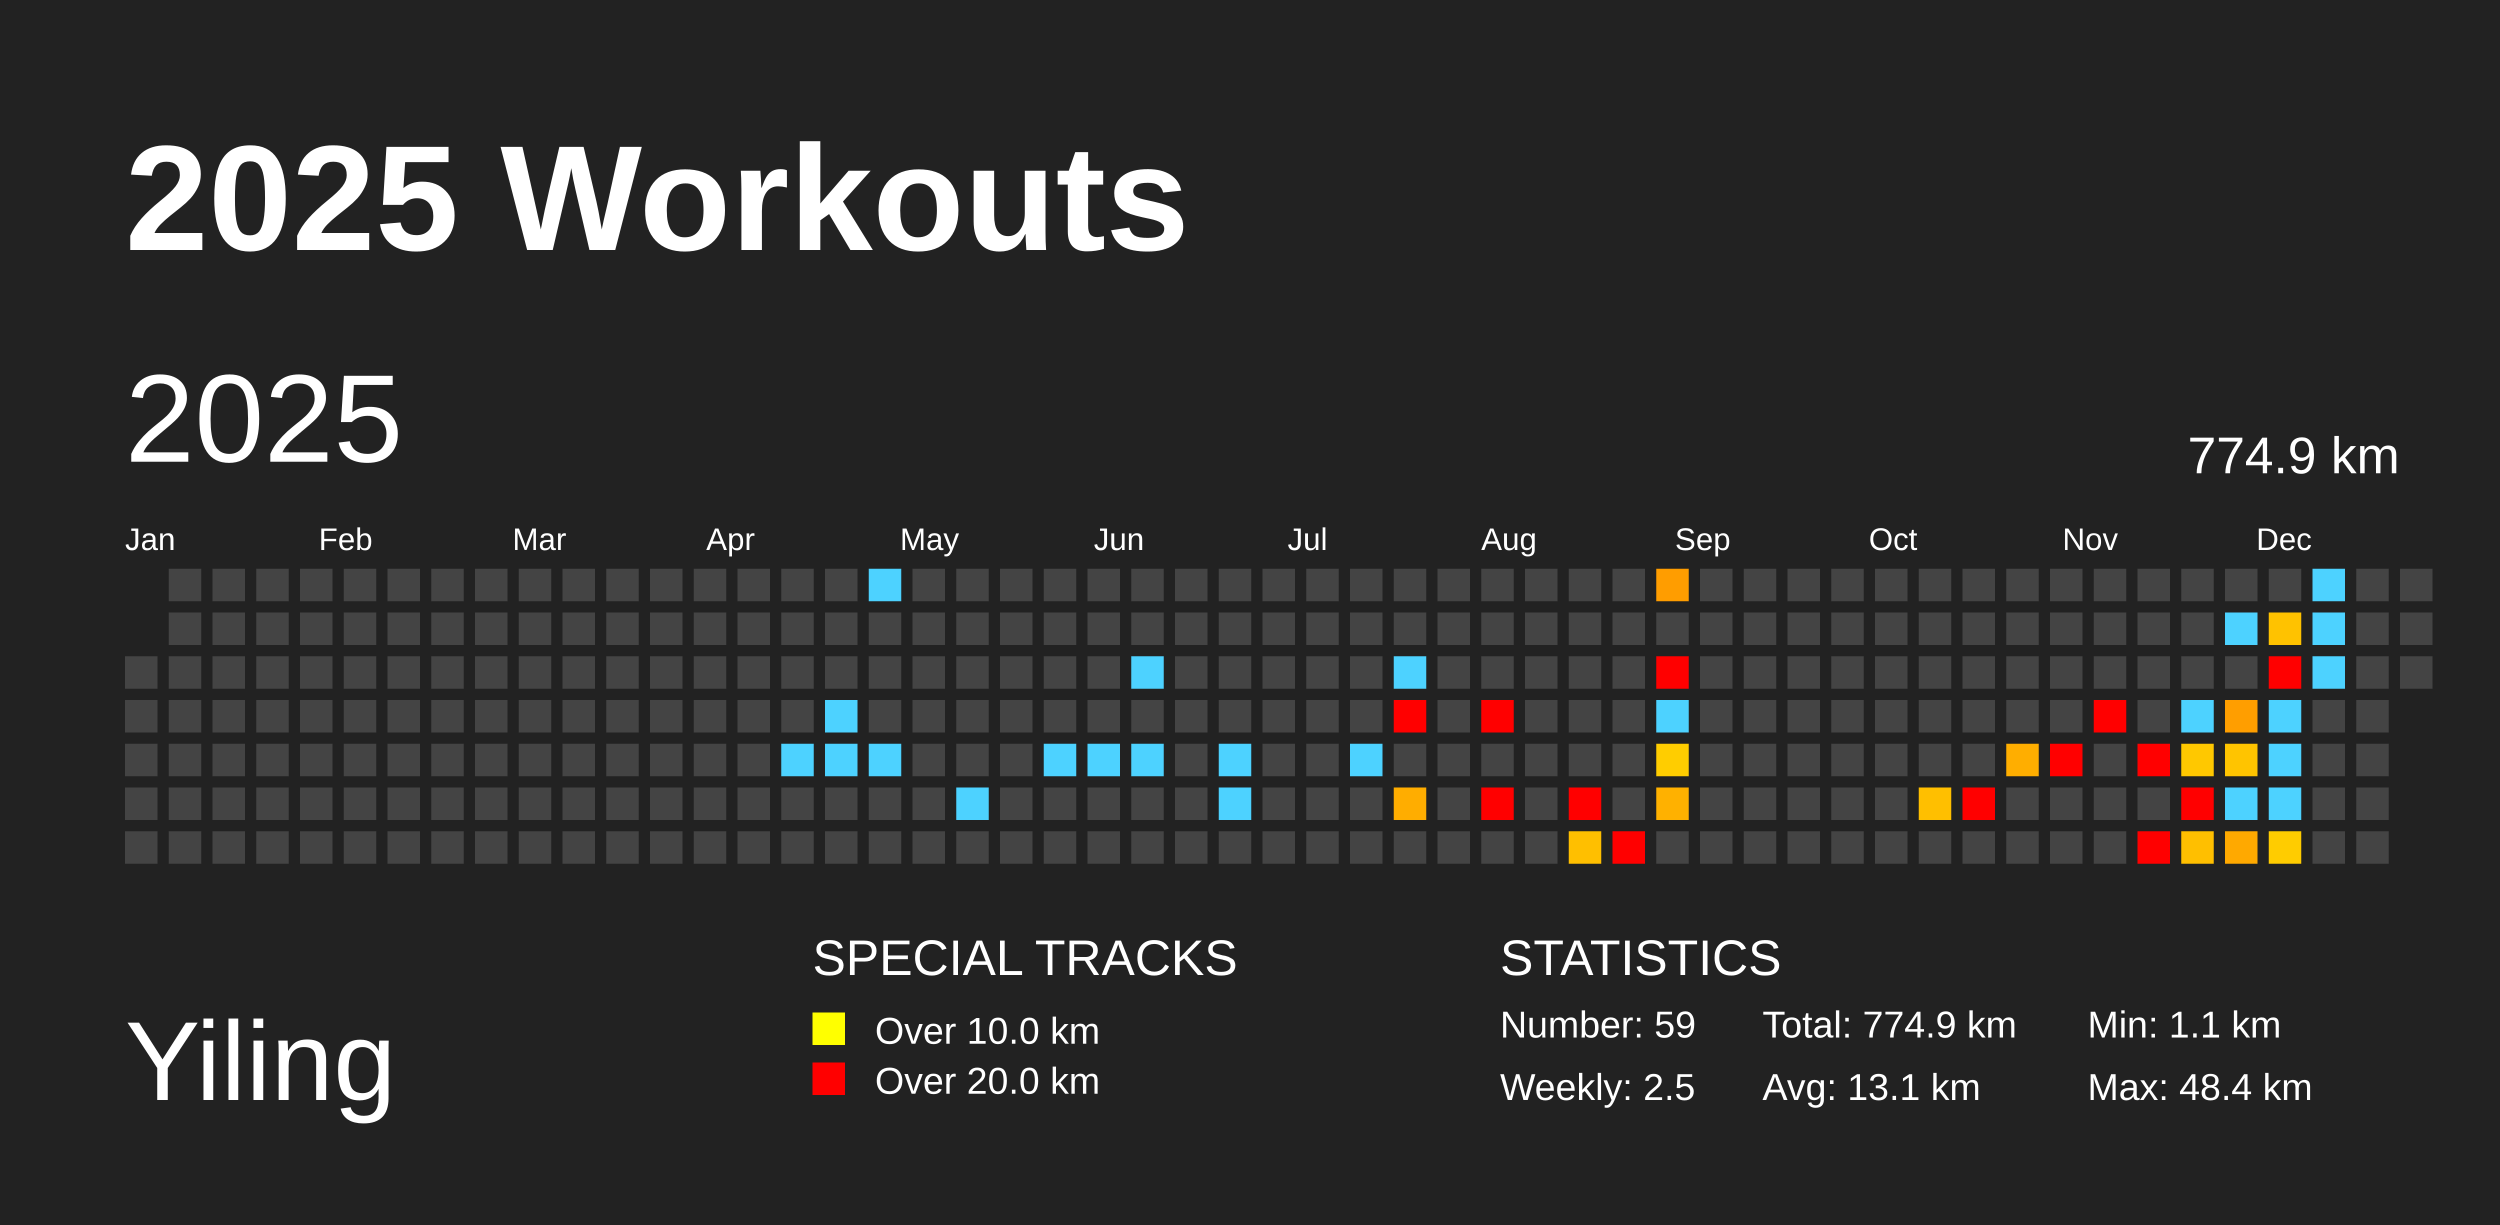
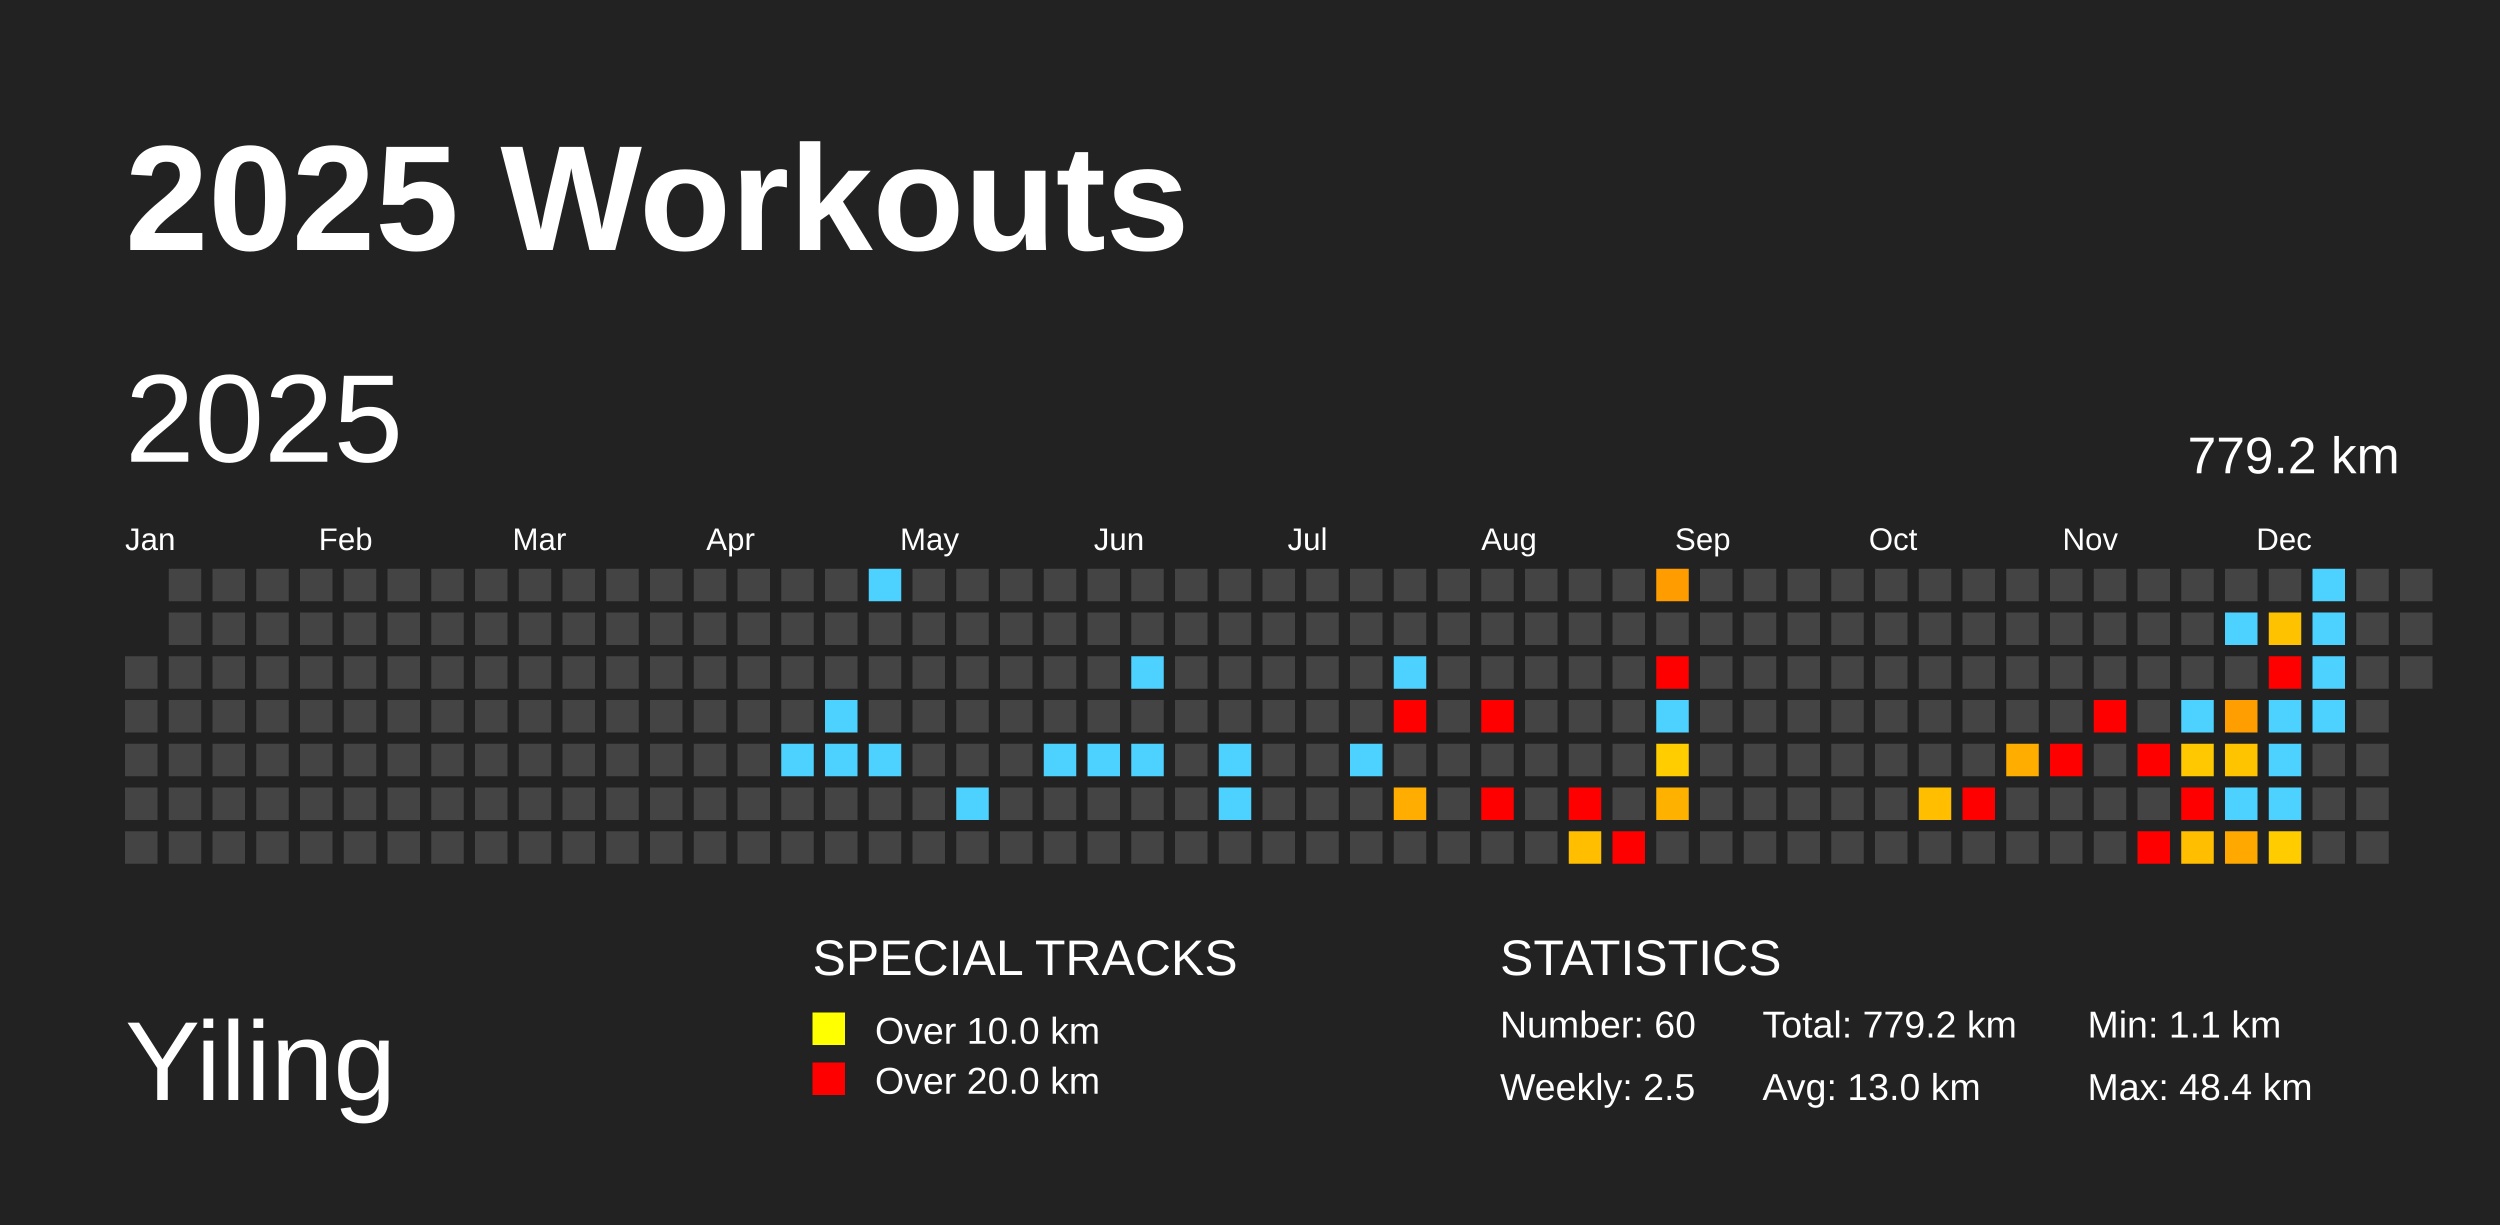
<svg xmlns="http://www.w3.org/2000/svg" baseProfile="full" height="98mm" version="1.1" viewBox="0,0,200,98" width="200mm">
  <defs />
  <rect fill="#222222" height="98" width="200" x="0" y="0" />
  <text fill="#FFFFFF" style="font-size:12px; font-family:Arial; font-weight:bold;" x="10" y="20">2025 Workouts</text>
  <text fill="#FFFFFF" style="font-size:9px; font-family:Arial" x="10" y="88">Yiling</text>
  <text fill="#FFFFFF" style="font-size:4px; font-family:Arial" x="65" y="78">SPECIAL TRACKS</text>
  <rect fill="yellow" height="2.6" width="2.6" x="65" y="81" />
  <text fill="#FFFFFF" style="font-size:3px; font-family:Arial" x="70" y="83.5">Over 10.0 km</text>
  <rect fill="red" height="2.6" width="2.6" x="65" y="85" />
  <text fill="#FFFFFF" style="font-size:3px; font-family:Arial" x="70" y="87.5">Over 20.0 km</text>
  <text fill="#FFFFFF" style="font-size:4px; font-family:Arial" x="120" y="78">STATISTICS</text>
-   <text fill="#FFFFFF" style="font-size:3px; font-family:Arial" x="120" y="83">Number: 59</text>
+   <text fill="#FFFFFF" style="font-size:3px; font-family:Arial" x="120" y="83">Number: 60</text>
  <text fill="#FFFFFF" style="font-size:3px; font-family:Arial" x="120" y="88">Weekly: 2.5</text>
-   <text fill="#FFFFFF" style="font-size:3px; font-family:Arial" x="141" y="83">Total: 774.9 km</text>
-   <text fill="#FFFFFF" style="font-size:3px; font-family:Arial" x="141" y="88">Avg: 13.1 km</text>
+   <text fill="#FFFFFF" style="font-size:3px; font-family:Arial" x="141" y="83">Total: 779.2 km</text>
+   <text fill="#FFFFFF" style="font-size:3px; font-family:Arial" x="141" y="88">Avg: 13.0 km</text>
  <text fill="#FFFFFF" style="font-size:3px; font-family:Arial" x="167" y="83">Min: 1.1 km</text>
  <text fill="#FFFFFF" style="font-size:3px; font-family:Arial" x="167" y="88">Max: 48.4 km</text>
  <text dominant-baseline="hanging" fill="#FFFFFF" style="font-size:10.0px; font-family:Arial;" x="10" y="30">2025</text>
-   <text dominant-baseline="hanging" fill="#FFFFFF" style="font-size:4.125px; font-family:Arial;" x="175" y="35">774.9 km</text>
+   <text dominant-baseline="hanging" fill="#FFFFFF" style="font-size:4.125px; font-family:Arial;" x="175" y="35">779.2 km</text>
  <text fill="#FFFFFF" style="font-size:2.5px; font-family:Arial" x="10.0" y="44">Jan</text>
  <text fill="#FFFFFF" style="font-size:2.5px; font-family:Arial" x="25.5" y="44">Feb</text>
  <text fill="#FFFFFF" style="font-size:2.5px; font-family:Arial" x="41.0" y="44">Mar</text>
  <text fill="#FFFFFF" style="font-size:2.5px; font-family:Arial" x="56.5" y="44">Apr</text>
  <text fill="#FFFFFF" style="font-size:2.5px; font-family:Arial" x="72.0" y="44">May</text>
  <text fill="#FFFFFF" style="font-size:2.5px; font-family:Arial" x="87.5" y="44">Jun</text>
  <text fill="#FFFFFF" style="font-size:2.5px; font-family:Arial" x="103.0" y="44">Jul</text>
  <text fill="#FFFFFF" style="font-size:2.5px; font-family:Arial" x="118.5" y="44">Aug</text>
  <text fill="#FFFFFF" style="font-size:2.5px; font-family:Arial" x="134.0" y="44">Sep</text>
  <text fill="#FFFFFF" style="font-size:2.5px; font-family:Arial" x="149.5" y="44">Oct</text>
  <text fill="#FFFFFF" style="font-size:2.5px; font-family:Arial" x="165.0" y="44">Nov</text>
  <text fill="#FFFFFF" style="font-size:2.5px; font-family:Arial" x="180.5" y="44">Dec</text>
  <rect fill="#444444" height="2.6" width="2.6" x="10.0" y="52.5" />
  <rect fill="#444444" height="2.6" width="2.6" x="10.0" y="56.0" />
  <rect fill="#444444" height="2.6" width="2.6" x="10.0" y="59.5" />
  <rect fill="#444444" height="2.6" width="2.6" x="10.0" y="63.0" />
  <rect fill="#444444" height="2.6" width="2.6" x="10.0" y="66.5" />
  <rect fill="#444444" height="2.6" width="2.6" x="13.5" y="45.5" />
  <rect fill="#444444" height="2.6" width="2.6" x="13.5" y="49.0" />
  <rect fill="#444444" height="2.6" width="2.6" x="13.5" y="52.5" />
  <rect fill="#444444" height="2.6" width="2.6" x="13.5" y="56.0" />
  <rect fill="#444444" height="2.6" width="2.6" x="13.5" y="59.5" />
  <rect fill="#444444" height="2.6" width="2.6" x="13.5" y="63.0" />
  <rect fill="#444444" height="2.6" width="2.6" x="13.5" y="66.5" />
  <rect fill="#444444" height="2.6" width="2.6" x="17.0" y="45.5" />
  <rect fill="#444444" height="2.6" width="2.6" x="17.0" y="49.0" />
  <rect fill="#444444" height="2.6" width="2.6" x="17.0" y="52.5" />
  <rect fill="#444444" height="2.6" width="2.6" x="17.0" y="56.0" />
  <rect fill="#444444" height="2.6" width="2.6" x="17.0" y="59.5" />
  <rect fill="#444444" height="2.6" width="2.6" x="17.0" y="63.0" />
  <rect fill="#444444" height="2.6" width="2.6" x="17.0" y="66.5" />
  <rect fill="#444444" height="2.6" width="2.6" x="20.5" y="45.5" />
  <rect fill="#444444" height="2.6" width="2.6" x="20.5" y="49.0" />
  <rect fill="#444444" height="2.6" width="2.6" x="20.5" y="52.5" />
  <rect fill="#444444" height="2.6" width="2.6" x="20.5" y="56.0" />
  <rect fill="#444444" height="2.6" width="2.6" x="20.5" y="59.5" />
  <rect fill="#444444" height="2.6" width="2.6" x="20.5" y="63.0" />
  <rect fill="#444444" height="2.6" width="2.6" x="20.5" y="66.5" />
  <rect fill="#444444" height="2.6" width="2.6" x="24.0" y="45.5" />
  <rect fill="#444444" height="2.6" width="2.6" x="24.0" y="49.0" />
  <rect fill="#444444" height="2.6" width="2.6" x="24.0" y="52.5" />
  <rect fill="#444444" height="2.6" width="2.6" x="24.0" y="56.0" />
  <rect fill="#444444" height="2.6" width="2.6" x="24.0" y="59.5" />
  <rect fill="#444444" height="2.6" width="2.6" x="24.0" y="63.0" />
  <rect fill="#444444" height="2.6" width="2.6" x="24.0" y="66.5" />
  <rect fill="#444444" height="2.6" width="2.6" x="27.5" y="45.5" />
  <rect fill="#444444" height="2.6" width="2.6" x="27.5" y="49.0" />
  <rect fill="#444444" height="2.6" width="2.6" x="27.5" y="52.5" />
  <rect fill="#444444" height="2.6" width="2.6" x="27.5" y="56.0" />
  <rect fill="#444444" height="2.6" width="2.6" x="27.5" y="59.5" />
  <rect fill="#444444" height="2.6" width="2.6" x="27.5" y="63.0" />
  <rect fill="#444444" height="2.6" width="2.6" x="27.5" y="66.5" />
  <rect fill="#444444" height="2.6" width="2.6" x="31.0" y="45.5" />
  <rect fill="#444444" height="2.6" width="2.6" x="31.0" y="49.0" />
  <rect fill="#444444" height="2.6" width="2.6" x="31.0" y="52.5" />
  <rect fill="#444444" height="2.6" width="2.6" x="31.0" y="56.0" />
  <rect fill="#444444" height="2.6" width="2.6" x="31.0" y="59.5" />
  <rect fill="#444444" height="2.6" width="2.6" x="31.0" y="63.0" />
  <rect fill="#444444" height="2.6" width="2.6" x="31.0" y="66.5" />
  <rect fill="#444444" height="2.6" width="2.6" x="34.5" y="45.5" />
  <rect fill="#444444" height="2.6" width="2.6" x="34.5" y="49.0" />
  <rect fill="#444444" height="2.6" width="2.6" x="34.5" y="52.5" />
  <rect fill="#444444" height="2.6" width="2.6" x="34.5" y="56.0" />
  <rect fill="#444444" height="2.6" width="2.6" x="34.5" y="59.5" />
  <rect fill="#444444" height="2.6" width="2.6" x="34.5" y="63.0" />
  <rect fill="#444444" height="2.6" width="2.6" x="34.5" y="66.5" />
  <rect fill="#444444" height="2.6" width="2.6" x="38.0" y="45.5" />
  <rect fill="#444444" height="2.6" width="2.6" x="38.0" y="49.0" />
  <rect fill="#444444" height="2.6" width="2.6" x="38.0" y="52.5" />
  <rect fill="#444444" height="2.6" width="2.6" x="38.0" y="56.0" />
  <rect fill="#444444" height="2.6" width="2.6" x="38.0" y="59.5" />
  <rect fill="#444444" height="2.6" width="2.6" x="38.0" y="63.0" />
  <rect fill="#444444" height="2.6" width="2.6" x="38.0" y="66.5" />
  <rect fill="#444444" height="2.6" width="2.6" x="41.5" y="45.5" />
  <rect fill="#444444" height="2.6" width="2.6" x="41.5" y="49.0" />
  <rect fill="#444444" height="2.6" width="2.6" x="41.5" y="52.5" />
  <rect fill="#444444" height="2.6" width="2.6" x="41.5" y="56.0" />
  <rect fill="#444444" height="2.6" width="2.6" x="41.5" y="59.5" />
  <rect fill="#444444" height="2.6" width="2.6" x="41.5" y="63.0" />
  <rect fill="#444444" height="2.6" width="2.6" x="41.5" y="66.5" />
  <rect fill="#444444" height="2.6" width="2.6" x="45.0" y="45.5" />
  <rect fill="#444444" height="2.6" width="2.6" x="45.0" y="49.0" />
  <rect fill="#444444" height="2.6" width="2.6" x="45.0" y="52.5" />
  <rect fill="#444444" height="2.6" width="2.6" x="45.0" y="56.0" />
  <rect fill="#444444" height="2.6" width="2.6" x="45.0" y="59.5" />
  <rect fill="#444444" height="2.6" width="2.6" x="45.0" y="63.0" />
  <rect fill="#444444" height="2.6" width="2.6" x="45.0" y="66.5" />
  <rect fill="#444444" height="2.6" width="2.6" x="48.5" y="45.5" />
  <rect fill="#444444" height="2.6" width="2.6" x="48.5" y="49.0" />
  <rect fill="#444444" height="2.6" width="2.6" x="48.5" y="52.5" />
  <rect fill="#444444" height="2.6" width="2.6" x="48.5" y="56.0" />
  <rect fill="#444444" height="2.6" width="2.6" x="48.5" y="59.5" />
  <rect fill="#444444" height="2.6" width="2.6" x="48.5" y="63.0" />
  <rect fill="#444444" height="2.6" width="2.6" x="48.5" y="66.5" />
  <rect fill="#444444" height="2.6" width="2.6" x="52.0" y="45.5" />
  <rect fill="#444444" height="2.6" width="2.6" x="52.0" y="49.0" />
  <rect fill="#444444" height="2.6" width="2.6" x="52.0" y="52.5" />
  <rect fill="#444444" height="2.6" width="2.6" x="52.0" y="56.0" />
  <rect fill="#444444" height="2.6" width="2.6" x="52.0" y="59.5" />
  <rect fill="#444444" height="2.6" width="2.6" x="52.0" y="63.0" />
  <rect fill="#444444" height="2.6" width="2.6" x="52.0" y="66.5" />
  <rect fill="#444444" height="2.6" width="2.6" x="55.5" y="45.5" />
  <rect fill="#444444" height="2.6" width="2.6" x="55.5" y="49.0" />
  <rect fill="#444444" height="2.6" width="2.6" x="55.5" y="52.5" />
  <rect fill="#444444" height="2.6" width="2.6" x="55.5" y="56.0" />
  <rect fill="#444444" height="2.6" width="2.6" x="55.5" y="59.5" />
  <rect fill="#444444" height="2.6" width="2.6" x="55.5" y="63.0" />
  <rect fill="#444444" height="2.6" width="2.6" x="55.5" y="66.5" />
  <rect fill="#444444" height="2.6" width="2.6" x="59.0" y="45.5" />
  <rect fill="#444444" height="2.6" width="2.6" x="59.0" y="49.0" />
  <rect fill="#444444" height="2.6" width="2.6" x="59.0" y="52.5" />
  <rect fill="#444444" height="2.6" width="2.6" x="59.0" y="56.0" />
  <rect fill="#444444" height="2.6" width="2.6" x="59.0" y="59.5" />
  <rect fill="#444444" height="2.6" width="2.6" x="59.0" y="63.0" />
  <rect fill="#444444" height="2.6" width="2.6" x="59.0" y="66.5" />
  <rect fill="#444444" height="2.6" width="2.6" x="62.5" y="45.5" />
  <rect fill="#444444" height="2.6" width="2.6" x="62.5" y="49.0" />
  <rect fill="#444444" height="2.6" width="2.6" x="62.5" y="52.5" />
  <rect fill="#444444" height="2.6" width="2.6" x="62.5" y="56.0" />
  <rect fill="#4dd2ff" height="2.6" width="2.6" x="62.5" y="59.5" />
  <rect fill="#444444" height="2.6" width="2.6" x="62.5" y="63.0" />
  <rect fill="#444444" height="2.6" width="2.6" x="62.5" y="66.5" />
  <rect fill="#444444" height="2.6" width="2.6" x="66.0" y="45.5" />
  <rect fill="#444444" height="2.6" width="2.6" x="66.0" y="49.0" />
  <rect fill="#444444" height="2.6" width="2.6" x="66.0" y="52.5" />
  <rect fill="#4dd2ff" height="2.6" width="2.6" x="66.0" y="56.0" />
  <rect fill="#4dd2ff" height="2.6" width="2.6" x="66.0" y="59.5" />
  <rect fill="#444444" height="2.6" width="2.6" x="66.0" y="63.0" />
  <rect fill="#444444" height="2.6" width="2.6" x="66.0" y="66.5" />
  <rect fill="#4dd2ff" height="2.6" width="2.6" x="69.5" y="45.5" />
  <rect fill="#444444" height="2.6" width="2.6" x="69.5" y="49.0" />
  <rect fill="#444444" height="2.6" width="2.6" x="69.5" y="52.5" />
  <rect fill="#444444" height="2.6" width="2.6" x="69.5" y="56.0" />
  <rect fill="#4dd2ff" height="2.6" width="2.6" x="69.5" y="59.5" />
  <rect fill="#444444" height="2.6" width="2.6" x="69.5" y="63.0" />
  <rect fill="#444444" height="2.6" width="2.6" x="69.5" y="66.5" />
  <rect fill="#444444" height="2.6" width="2.6" x="73.0" y="45.5" />
  <rect fill="#444444" height="2.6" width="2.6" x="73.0" y="49.0" />
  <rect fill="#444444" height="2.6" width="2.6" x="73.0" y="52.5" />
  <rect fill="#444444" height="2.6" width="2.6" x="73.0" y="56.0" />
  <rect fill="#444444" height="2.6" width="2.6" x="73.0" y="59.5" />
  <rect fill="#444444" height="2.6" width="2.6" x="73.0" y="63.0" />
  <rect fill="#444444" height="2.6" width="2.6" x="73.0" y="66.5" />
  <rect fill="#444444" height="2.6" width="2.6" x="76.5" y="45.5" />
  <rect fill="#444444" height="2.6" width="2.6" x="76.5" y="49.0" />
  <rect fill="#444444" height="2.6" width="2.6" x="76.5" y="52.5" />
  <rect fill="#444444" height="2.6" width="2.6" x="76.5" y="56.0" />
  <rect fill="#444444" height="2.6" width="2.6" x="76.5" y="59.5" />
  <rect fill="#4dd2ff" height="2.6" width="2.6" x="76.5" y="63.0" />
  <rect fill="#444444" height="2.6" width="2.6" x="76.5" y="66.5" />
  <rect fill="#444444" height="2.6" width="2.6" x="80.0" y="45.5" />
  <rect fill="#444444" height="2.6" width="2.6" x="80.0" y="49.0" />
  <rect fill="#444444" height="2.6" width="2.6" x="80.0" y="52.5" />
  <rect fill="#444444" height="2.6" width="2.6" x="80.0" y="56.0" />
  <rect fill="#444444" height="2.6" width="2.6" x="80.0" y="59.5" />
  <rect fill="#444444" height="2.6" width="2.6" x="80.0" y="63.0" />
  <rect fill="#444444" height="2.6" width="2.6" x="80.0" y="66.5" />
  <rect fill="#444444" height="2.6" width="2.6" x="83.5" y="45.5" />
  <rect fill="#444444" height="2.6" width="2.6" x="83.5" y="49.0" />
  <rect fill="#444444" height="2.6" width="2.6" x="83.5" y="52.5" />
  <rect fill="#444444" height="2.6" width="2.6" x="83.5" y="56.0" />
  <rect fill="#4dd2ff" height="2.6" width="2.6" x="83.5" y="59.5" />
  <rect fill="#444444" height="2.6" width="2.6" x="83.5" y="63.0" />
  <rect fill="#444444" height="2.6" width="2.6" x="83.5" y="66.5" />
  <rect fill="#444444" height="2.6" width="2.6" x="87.0" y="45.5" />
  <rect fill="#444444" height="2.6" width="2.6" x="87.0" y="49.0" />
  <rect fill="#444444" height="2.6" width="2.6" x="87.0" y="52.5" />
  <rect fill="#444444" height="2.6" width="2.6" x="87.0" y="56.0" />
  <rect fill="#4dd2ff" height="2.6" width="2.6" x="87.0" y="59.5" />
  <rect fill="#444444" height="2.6" width="2.6" x="87.0" y="63.0" />
  <rect fill="#444444" height="2.6" width="2.6" x="87.0" y="66.5" />
  <rect fill="#444444" height="2.6" width="2.6" x="90.5" y="45.5" />
  <rect fill="#444444" height="2.6" width="2.6" x="90.5" y="49.0" />
  <rect fill="#4dd2ff" height="2.6" width="2.6" x="90.5" y="52.5" />
  <rect fill="#444444" height="2.6" width="2.6" x="90.5" y="56.0" />
  <rect fill="#4dd2ff" height="2.6" width="2.6" x="90.5" y="59.5" />
  <rect fill="#444444" height="2.6" width="2.6" x="90.5" y="63.0" />
  <rect fill="#444444" height="2.6" width="2.6" x="90.5" y="66.5" />
  <rect fill="#444444" height="2.6" width="2.6" x="94.0" y="45.5" />
  <rect fill="#444444" height="2.6" width="2.6" x="94.0" y="49.0" />
  <rect fill="#444444" height="2.6" width="2.6" x="94.0" y="52.5" />
  <rect fill="#444444" height="2.6" width="2.6" x="94.0" y="56.0" />
  <rect fill="#444444" height="2.6" width="2.6" x="94.0" y="59.5" />
  <rect fill="#444444" height="2.6" width="2.6" x="94.0" y="63.0" />
  <rect fill="#444444" height="2.6" width="2.6" x="94.0" y="66.5" />
  <rect fill="#444444" height="2.6" width="2.6" x="97.5" y="45.5" />
  <rect fill="#444444" height="2.6" width="2.6" x="97.5" y="49.0" />
  <rect fill="#444444" height="2.6" width="2.6" x="97.5" y="52.5" />
  <rect fill="#444444" height="2.6" width="2.6" x="97.5" y="56.0" />
  <rect fill="#4dd2ff" height="2.6" width="2.6" x="97.5" y="59.5" />
  <rect fill="#4dd2ff" height="2.6" width="2.6" x="97.5" y="63.0" />
  <rect fill="#444444" height="2.6" width="2.6" x="97.5" y="66.5" />
  <rect fill="#444444" height="2.6" width="2.6" x="101.0" y="45.5" />
  <rect fill="#444444" height="2.6" width="2.6" x="101.0" y="49.0" />
  <rect fill="#444444" height="2.6" width="2.6" x="101.0" y="52.5" />
  <rect fill="#444444" height="2.6" width="2.6" x="101.0" y="56.0" />
  <rect fill="#444444" height="2.6" width="2.6" x="101.0" y="59.5" />
  <rect fill="#444444" height="2.6" width="2.6" x="101.0" y="63.0" />
  <rect fill="#444444" height="2.6" width="2.6" x="101.0" y="66.5" />
  <rect fill="#444444" height="2.6" width="2.6" x="104.5" y="45.5" />
  <rect fill="#444444" height="2.6" width="2.6" x="104.5" y="49.0" />
  <rect fill="#444444" height="2.6" width="2.6" x="104.5" y="52.5" />
  <rect fill="#444444" height="2.6" width="2.6" x="104.5" y="56.0" />
  <rect fill="#444444" height="2.6" width="2.6" x="104.5" y="59.5" />
  <rect fill="#444444" height="2.6" width="2.6" x="104.5" y="63.0" />
  <rect fill="#444444" height="2.6" width="2.6" x="104.5" y="66.5" />
  <rect fill="#444444" height="2.6" width="2.6" x="108.0" y="45.5" />
  <rect fill="#444444" height="2.6" width="2.6" x="108.0" y="49.0" />
  <rect fill="#444444" height="2.6" width="2.6" x="108.0" y="52.5" />
  <rect fill="#444444" height="2.6" width="2.6" x="108.0" y="56.0" />
  <rect fill="#4dd2ff" height="2.6" width="2.6" x="108.0" y="59.5" />
  <rect fill="#444444" height="2.6" width="2.6" x="108.0" y="63.0" />
  <rect fill="#444444" height="2.6" width="2.6" x="108.0" y="66.5" />
  <rect fill="#444444" height="2.6" width="2.6" x="111.5" y="45.5" />
  <rect fill="#444444" height="2.6" width="2.6" x="111.5" y="49.0" />
  <rect fill="#4dd2ff" height="2.6" width="2.6" x="111.5" y="52.5" />
  <rect fill="red" height="2.6" width="2.6" x="111.5" y="56.0" />
  <rect fill="#444444" height="2.6" width="2.6" x="111.5" y="59.5" />
  <rect fill="#ffad00" height="2.6" width="2.6" x="111.5" y="63.0" />
  <rect fill="#444444" height="2.6" width="2.6" x="111.5" y="66.5" />
  <rect fill="#444444" height="2.6" width="2.6" x="115.0" y="45.5" />
  <rect fill="#444444" height="2.6" width="2.6" x="115.0" y="49.0" />
  <rect fill="#444444" height="2.6" width="2.6" x="115.0" y="52.5" />
  <rect fill="#444444" height="2.6" width="2.6" x="115.0" y="56.0" />
  <rect fill="#444444" height="2.6" width="2.6" x="115.0" y="59.5" />
  <rect fill="#444444" height="2.6" width="2.6" x="115.0" y="63.0" />
  <rect fill="#444444" height="2.6" width="2.6" x="115.0" y="66.5" />
  <rect fill="#444444" height="2.6" width="2.6" x="118.5" y="45.5" />
  <rect fill="#444444" height="2.6" width="2.6" x="118.5" y="49.0" />
  <rect fill="#444444" height="2.6" width="2.6" x="118.5" y="52.5" />
  <rect fill="red" height="2.6" width="2.6" x="118.5" y="56.0" />
  <rect fill="#444444" height="2.6" width="2.6" x="118.5" y="59.5" />
  <rect fill="red" height="2.6" width="2.6" x="118.5" y="63.0" />
  <rect fill="#444444" height="2.6" width="2.6" x="118.5" y="66.5" />
  <rect fill="#444444" height="2.6" width="2.6" x="122.0" y="45.5" />
  <rect fill="#444444" height="2.6" width="2.6" x="122.0" y="49.0" />
  <rect fill="#444444" height="2.6" width="2.6" x="122.0" y="52.5" />
  <rect fill="#444444" height="2.6" width="2.6" x="122.0" y="56.0" />
  <rect fill="#444444" height="2.6" width="2.6" x="122.0" y="59.5" />
  <rect fill="#444444" height="2.6" width="2.6" x="122.0" y="63.0" />
  <rect fill="#444444" height="2.6" width="2.6" x="122.0" y="66.5" />
  <rect fill="#444444" height="2.6" width="2.6" x="125.5" y="45.5" />
  <rect fill="#444444" height="2.6" width="2.6" x="125.5" y="49.0" />
  <rect fill="#444444" height="2.6" width="2.6" x="125.5" y="52.5" />
  <rect fill="#444444" height="2.6" width="2.6" x="125.5" y="56.0" />
  <rect fill="#444444" height="2.6" width="2.6" x="125.5" y="59.5" />
  <rect fill="red" height="2.6" width="2.6" x="125.5" y="63.0" />
  <rect fill="#ffbf00" height="2.6" width="2.6" x="125.5" y="66.5" />
  <rect fill="#444444" height="2.6" width="2.6" x="129.0" y="45.5" />
  <rect fill="#444444" height="2.6" width="2.6" x="129.0" y="49.0" />
  <rect fill="#444444" height="2.6" width="2.6" x="129.0" y="52.5" />
  <rect fill="#444444" height="2.6" width="2.6" x="129.0" y="56.0" />
  <rect fill="#444444" height="2.6" width="2.6" x="129.0" y="59.5" />
  <rect fill="#444444" height="2.6" width="2.6" x="129.0" y="63.0" />
  <rect fill="red" height="2.6" width="2.6" x="129.0" y="66.5" />
  <rect fill="#ff9d00" height="2.6" width="2.6" x="132.5" y="45.5" />
  <rect fill="#444444" height="2.6" width="2.6" x="132.5" y="49.0" />
  <rect fill="red" height="2.6" width="2.6" x="132.5" y="52.5" />
  <rect fill="#4dd2ff" height="2.6" width="2.6" x="132.5" y="56.0" />
  <rect fill="#ffcd00" height="2.6" width="2.6" x="132.5" y="59.5" />
  <rect fill="#ffb100" height="2.6" width="2.6" x="132.5" y="63.0" />
  <rect fill="#444444" height="2.6" width="2.6" x="132.5" y="66.5" />
  <rect fill="#444444" height="2.6" width="2.6" x="136.0" y="45.5" />
  <rect fill="#444444" height="2.6" width="2.6" x="136.0" y="49.0" />
  <rect fill="#444444" height="2.6" width="2.6" x="136.0" y="52.5" />
  <rect fill="#444444" height="2.6" width="2.6" x="136.0" y="56.0" />
  <rect fill="#444444" height="2.6" width="2.6" x="136.0" y="59.5" />
  <rect fill="#444444" height="2.6" width="2.6" x="136.0" y="63.0" />
  <rect fill="#444444" height="2.6" width="2.6" x="136.0" y="66.5" />
  <rect fill="#444444" height="2.6" width="2.6" x="139.5" y="45.5" />
  <rect fill="#444444" height="2.6" width="2.6" x="139.5" y="49.0" />
  <rect fill="#444444" height="2.6" width="2.6" x="139.5" y="52.5" />
  <rect fill="#444444" height="2.6" width="2.6" x="139.5" y="56.0" />
  <rect fill="#444444" height="2.6" width="2.6" x="139.5" y="59.5" />
  <rect fill="#444444" height="2.6" width="2.6" x="139.5" y="63.0" />
  <rect fill="#444444" height="2.6" width="2.6" x="139.5" y="66.5" />
  <rect fill="#444444" height="2.6" width="2.6" x="143.0" y="45.5" />
  <rect fill="#444444" height="2.6" width="2.6" x="143.0" y="49.0" />
  <rect fill="#444444" height="2.6" width="2.6" x="143.0" y="52.5" />
  <rect fill="#444444" height="2.6" width="2.6" x="143.0" y="56.0" />
  <rect fill="#444444" height="2.6" width="2.6" x="143.0" y="59.5" />
  <rect fill="#444444" height="2.6" width="2.6" x="143.0" y="63.0" />
  <rect fill="#444444" height="2.6" width="2.6" x="143.0" y="66.5" />
  <rect fill="#444444" height="2.6" width="2.6" x="146.5" y="45.5" />
  <rect fill="#444444" height="2.6" width="2.6" x="146.5" y="49.0" />
  <rect fill="#444444" height="2.6" width="2.6" x="146.5" y="52.5" />
  <rect fill="#444444" height="2.6" width="2.6" x="146.5" y="56.0" />
  <rect fill="#444444" height="2.6" width="2.6" x="146.5" y="59.5" />
  <rect fill="#444444" height="2.6" width="2.6" x="146.5" y="63.0" />
  <rect fill="#444444" height="2.6" width="2.6" x="146.5" y="66.5" />
  <rect fill="#444444" height="2.6" width="2.6" x="150.0" y="45.5" />
  <rect fill="#444444" height="2.6" width="2.6" x="150.0" y="49.0" />
  <rect fill="#444444" height="2.6" width="2.6" x="150.0" y="52.5" />
  <rect fill="#444444" height="2.6" width="2.6" x="150.0" y="56.0" />
  <rect fill="#444444" height="2.6" width="2.6" x="150.0" y="59.5" />
  <rect fill="#444444" height="2.6" width="2.6" x="150.0" y="63.0" />
  <rect fill="#444444" height="2.6" width="2.6" x="150.0" y="66.5" />
  <rect fill="#444444" height="2.6" width="2.6" x="153.5" y="45.5" />
  <rect fill="#444444" height="2.6" width="2.6" x="153.5" y="49.0" />
  <rect fill="#444444" height="2.6" width="2.6" x="153.5" y="52.5" />
  <rect fill="#444444" height="2.6" width="2.6" x="153.5" y="56.0" />
  <rect fill="#444444" height="2.6" width="2.6" x="153.5" y="59.5" />
  <rect fill="#ffbf00" height="2.6" width="2.6" x="153.5" y="63.0" />
  <rect fill="#444444" height="2.6" width="2.6" x="153.5" y="66.5" />
  <rect fill="#444444" height="2.6" width="2.6" x="157.0" y="45.5" />
  <rect fill="#444444" height="2.6" width="2.6" x="157.0" y="49.0" />
  <rect fill="#444444" height="2.6" width="2.6" x="157.0" y="52.5" />
  <rect fill="#444444" height="2.6" width="2.6" x="157.0" y="56.0" />
  <rect fill="#444444" height="2.6" width="2.6" x="157.0" y="59.5" />
  <rect fill="red" height="2.6" width="2.6" x="157.0" y="63.0" />
  <rect fill="#444444" height="2.6" width="2.6" x="157.0" y="66.5" />
  <rect fill="#444444" height="2.6" width="2.6" x="160.5" y="45.5" />
  <rect fill="#444444" height="2.6" width="2.6" x="160.5" y="49.0" />
  <rect fill="#444444" height="2.6" width="2.6" x="160.5" y="52.5" />
  <rect fill="#444444" height="2.6" width="2.6" x="160.5" y="56.0" />
  <rect fill="#ffae00" height="2.6" width="2.6" x="160.5" y="59.5" />
  <rect fill="#444444" height="2.6" width="2.6" x="160.5" y="63.0" />
  <rect fill="#444444" height="2.6" width="2.6" x="160.5" y="66.5" />
  <rect fill="#444444" height="2.6" width="2.6" x="164.0" y="45.5" />
  <rect fill="#444444" height="2.6" width="2.6" x="164.0" y="49.0" />
  <rect fill="#444444" height="2.6" width="2.6" x="164.0" y="52.5" />
  <rect fill="#444444" height="2.6" width="2.6" x="164.0" y="56.0" />
  <rect fill="red" height="2.6" width="2.6" x="164.0" y="59.5" />
  <rect fill="#444444" height="2.6" width="2.6" x="164.0" y="63.0" />
  <rect fill="#444444" height="2.6" width="2.6" x="164.0" y="66.5" />
  <rect fill="#444444" height="2.6" width="2.6" x="167.5" y="45.5" />
  <rect fill="#444444" height="2.6" width="2.6" x="167.5" y="49.0" />
  <rect fill="#444444" height="2.6" width="2.6" x="167.5" y="52.5" />
  <rect fill="red" height="2.6" width="2.6" x="167.5" y="56.0" />
  <rect fill="#444444" height="2.6" width="2.6" x="167.5" y="59.5" />
  <rect fill="#444444" height="2.6" width="2.6" x="167.5" y="63.0" />
  <rect fill="#444444" height="2.6" width="2.6" x="167.5" y="66.5" />
  <rect fill="#444444" height="2.6" width="2.6" x="171.0" y="45.5" />
  <rect fill="#444444" height="2.6" width="2.6" x="171.0" y="49.0" />
  <rect fill="#444444" height="2.6" width="2.6" x="171.0" y="52.5" />
  <rect fill="#444444" height="2.6" width="2.6" x="171.0" y="56.0" />
  <rect fill="red" height="2.6" width="2.6" x="171.0" y="59.5" />
  <rect fill="#444444" height="2.6" width="2.6" x="171.0" y="63.0" />
  <rect fill="red" height="2.6" width="2.6" x="171.0" y="66.5" />
  <rect fill="#444444" height="2.6" width="2.6" x="174.5" y="45.5" />
  <rect fill="#444444" height="2.6" width="2.6" x="174.5" y="49.0" />
  <rect fill="#444444" height="2.6" width="2.6" x="174.5" y="52.5" />
  <rect fill="#4dd2ff" height="2.6" width="2.6" x="174.5" y="56.0" />
  <rect fill="#ffc800" height="2.6" width="2.6" x="174.5" y="59.5" />
  <rect fill="red" height="2.6" width="2.6" x="174.5" y="63.0" />
  <rect fill="#ffbf00" height="2.6" width="2.6" x="174.5" y="66.5" />
  <rect fill="#444444" height="2.6" width="2.6" x="178.0" y="45.5" />
  <rect fill="#4dd2ff" height="2.6" width="2.6" x="178.0" y="49.0" />
  <rect fill="#444444" height="2.6" width="2.6" x="178.0" y="52.5" />
  <rect fill="#ff9e00" height="2.6" width="2.6" x="178.0" y="56.0" />
  <rect fill="#ffc400" height="2.6" width="2.6" x="178.0" y="59.5" />
  <rect fill="#4dd2ff" height="2.6" width="2.6" x="178.0" y="63.0" />
  <rect fill="#ffa900" height="2.6" width="2.6" x="178.0" y="66.5" />
  <rect fill="#444444" height="2.6" width="2.6" x="181.5" y="45.5" />
  <rect fill="#ffc200" height="2.6" width="2.6" x="181.5" y="49.0" />
  <rect fill="red" height="2.6" width="2.6" x="181.5" y="52.5" />
  <rect fill="#4dd2ff" height="2.6" width="2.6" x="181.5" y="56.0" />
  <rect fill="#4dd2ff" height="2.6" width="2.6" x="181.5" y="59.5" />
  <rect fill="#4dd2ff" height="2.6" width="2.6" x="181.5" y="63.0" />
  <rect fill="#ffcc00" height="2.6" width="2.6" x="181.5" y="66.5" />
  <rect fill="#4dd2ff" height="2.6" width="2.6" x="185.0" y="45.5" />
  <rect fill="#4dd2ff" height="2.6" width="2.6" x="185.0" y="49.0" />
  <rect fill="#4dd2ff" height="2.6" width="2.6" x="185.0" y="52.5" />
-   <rect fill="#444444" height="2.6" width="2.6" x="185.0" y="56.0" />
+   <rect fill="#4dd2ff" height="2.6" width="2.6" x="185.0" y="56.0" />
  <rect fill="#444444" height="2.6" width="2.6" x="185.0" y="59.5" />
  <rect fill="#444444" height="2.6" width="2.6" x="185.0" y="63.0" />
  <rect fill="#444444" height="2.6" width="2.6" x="185.0" y="66.5" />
  <rect fill="#444444" height="2.6" width="2.6" x="188.5" y="45.5" />
  <rect fill="#444444" height="2.6" width="2.6" x="188.5" y="49.0" />
  <rect fill="#444444" height="2.6" width="2.6" x="188.5" y="52.5" />
  <rect fill="#444444" height="2.6" width="2.6" x="188.5" y="56.0" />
  <rect fill="#444444" height="2.6" width="2.6" x="188.5" y="59.5" />
  <rect fill="#444444" height="2.6" width="2.6" x="188.5" y="63.0" />
  <rect fill="#444444" height="2.6" width="2.6" x="188.5" y="66.5" />
  <rect fill="#444444" height="2.6" width="2.6" x="192.0" y="45.5" />
  <rect fill="#444444" height="2.6" width="2.6" x="192.0" y="49.0" />
  <rect fill="#444444" height="2.6" width="2.6" x="192.0" y="52.5" />
</svg>
